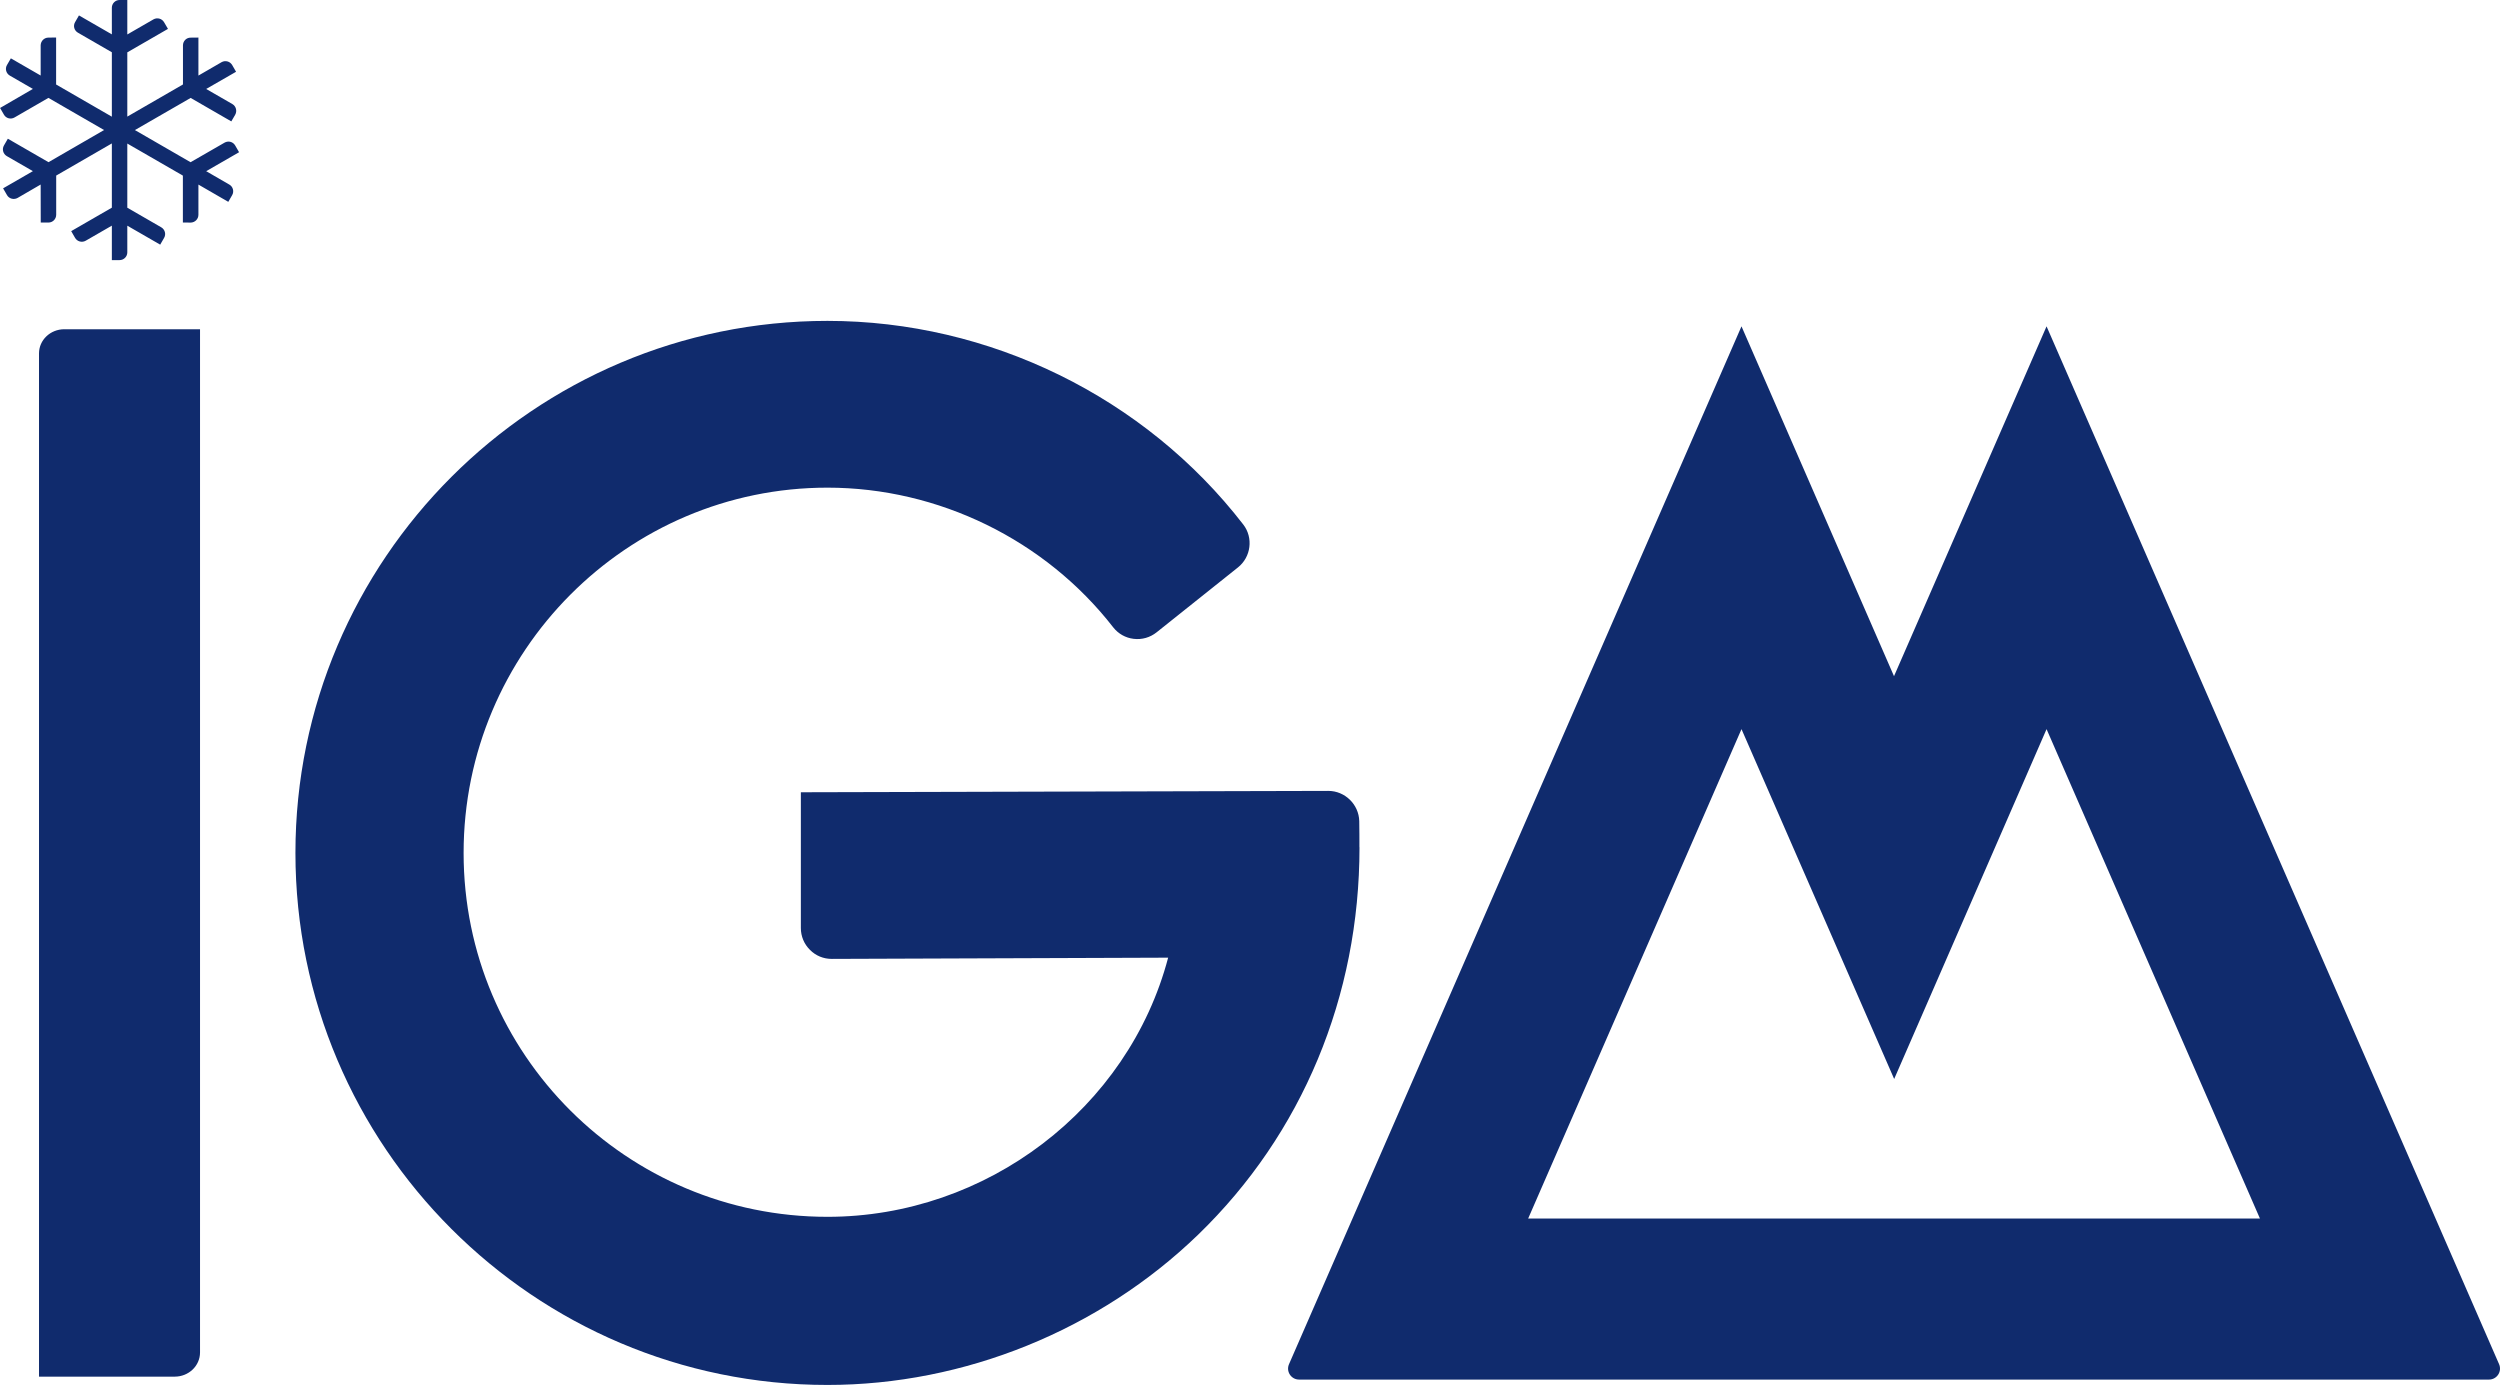
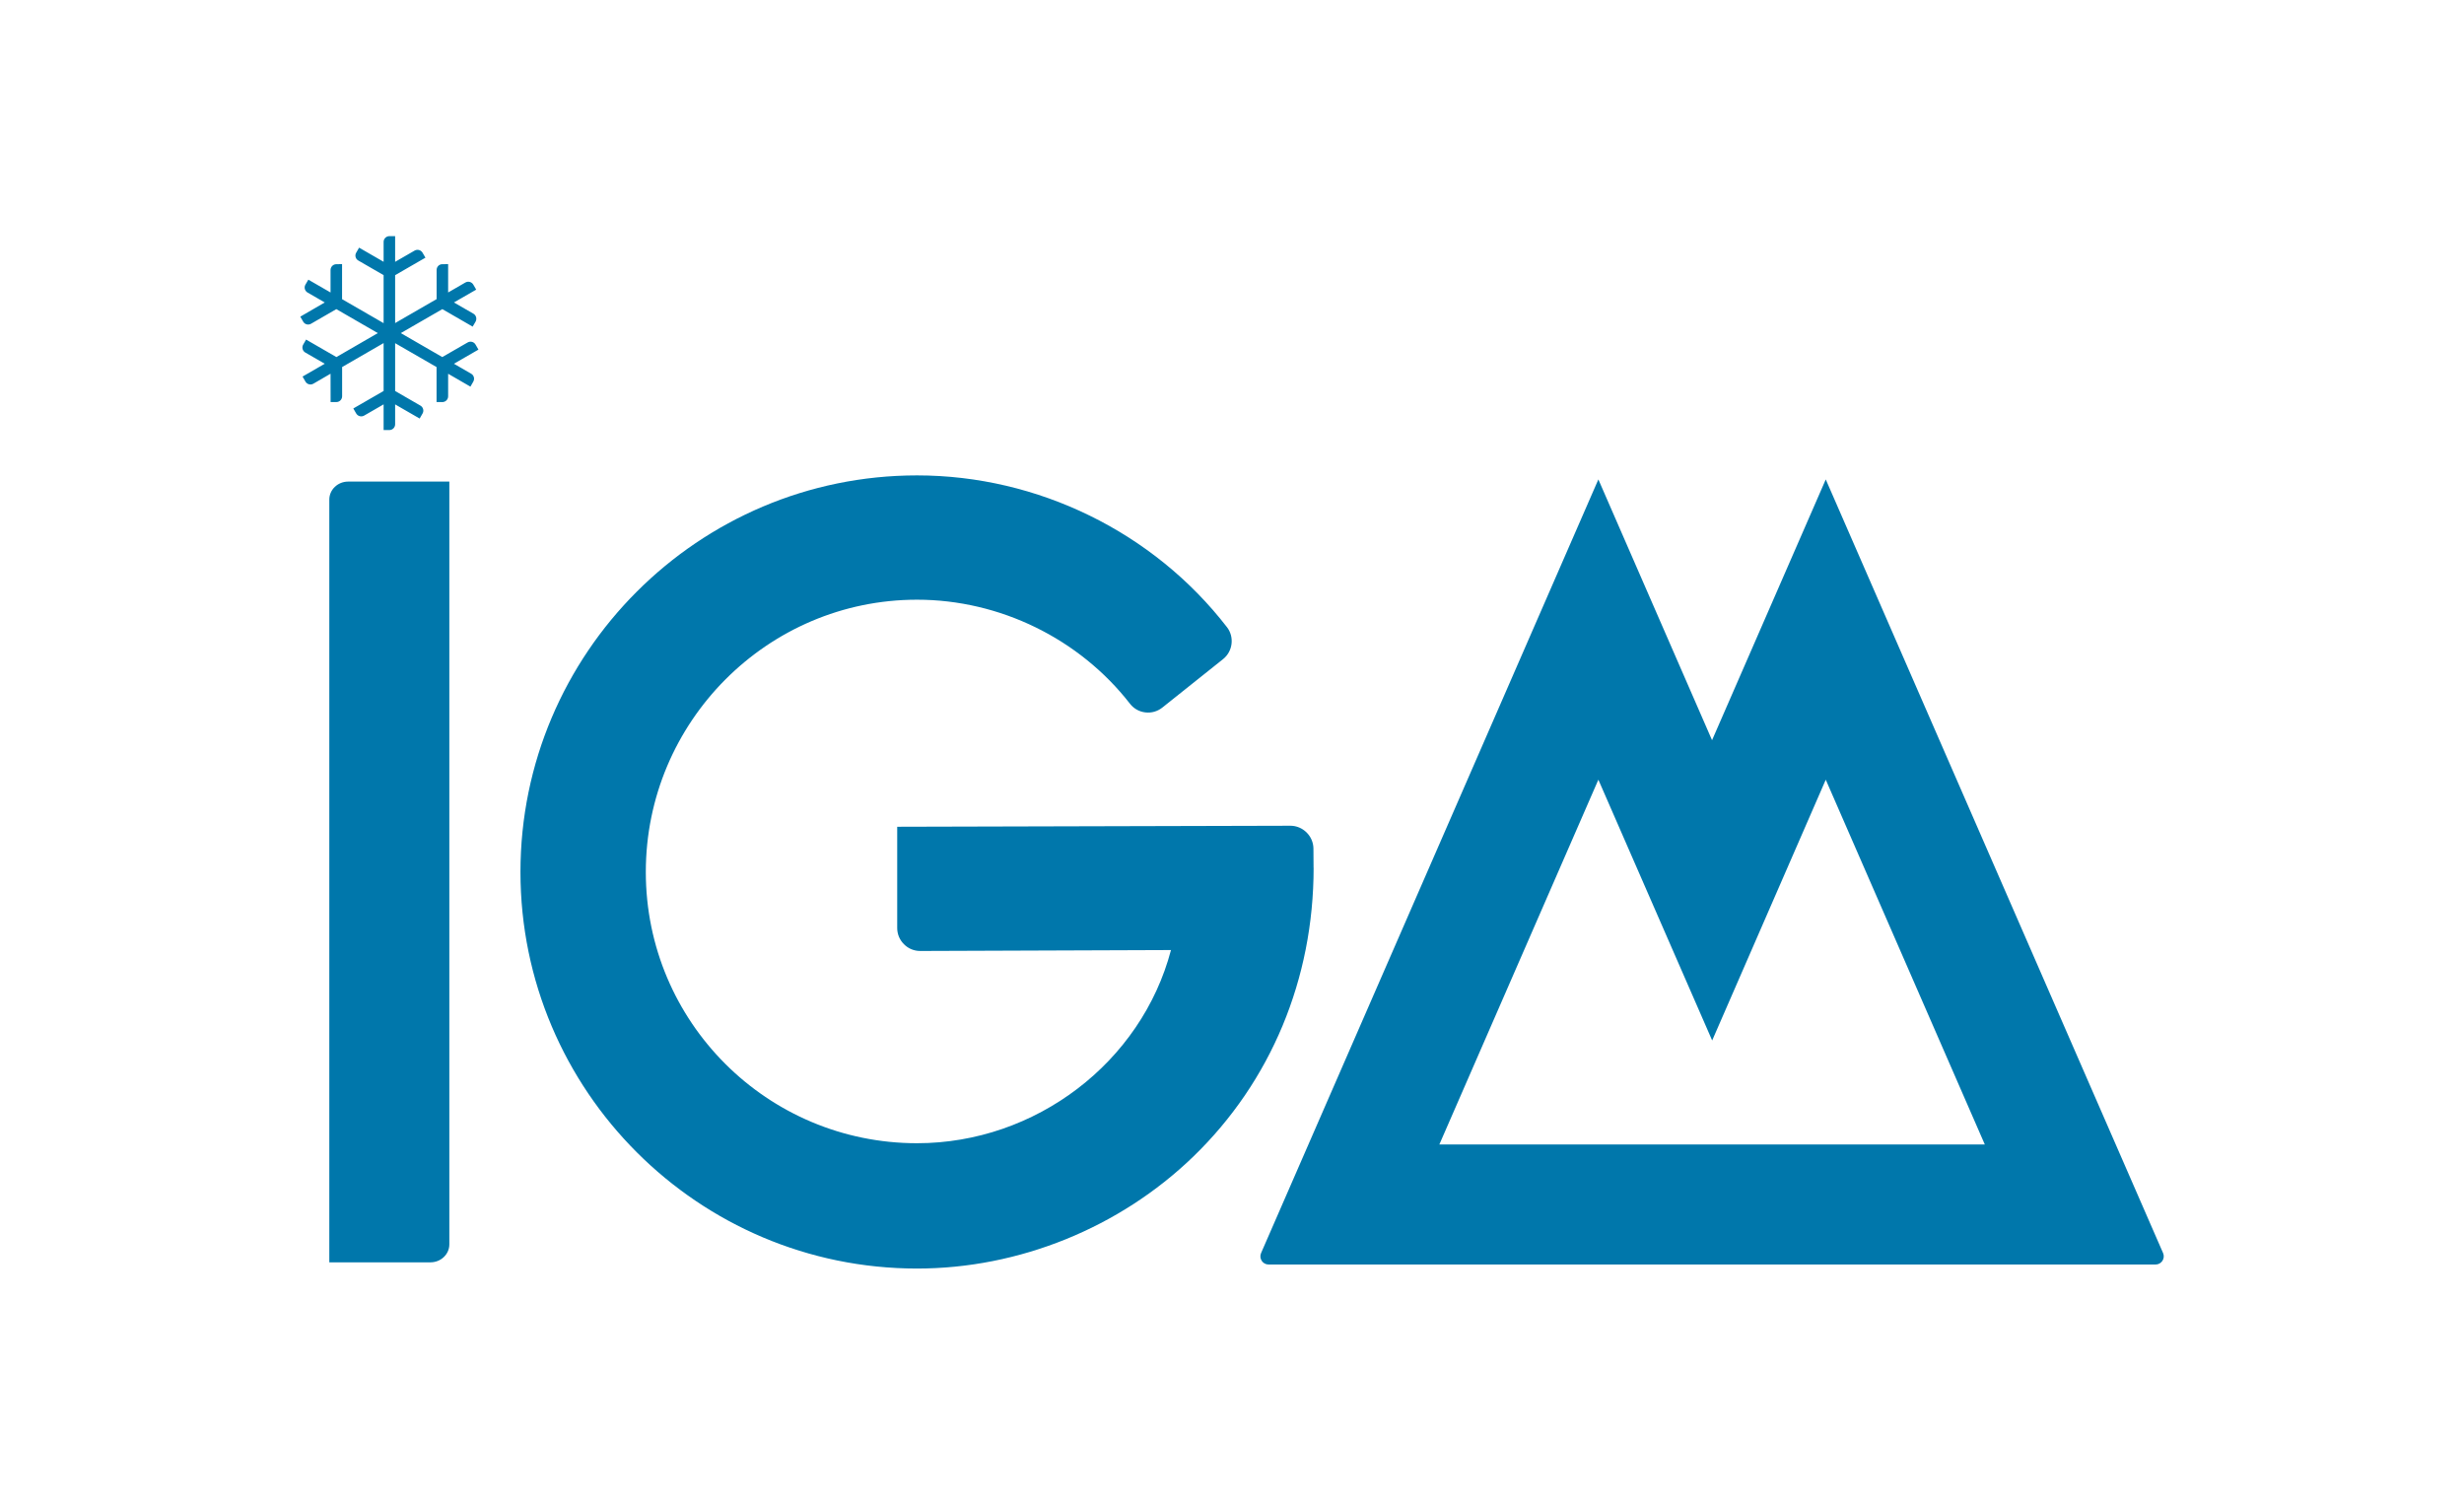
- <svg xmlns="http://www.w3.org/2000/svg" id="Calque_1" viewBox="0 0 605.04 335.18">
+ <svg xmlns="http://www.w3.org/2000/svg" id="Calque_1" viewBox="0 0 800 488.55">
  <defs>
-     <style>.cls-1{fill:#102b6d;stroke-width:0px;}</style>
+     <style>.cls-1{fill:#0077ab;stroke-width:0px;}</style>
  </defs>
-   <path class="cls-1" d="M495.3,78.98l-36.92,84.67-36.91-84.67-109.51,251.18c-.77,1.76.52,3.72,2.44,3.72h287.98c1.92,0,3.2-1.97,2.44-3.72l-109.52-251.18ZM369.84,294.9l51.63-118.44,36.95,84.67,36.88-84.67,51.64,118.44h-177.1Z" />
-   <path class="cls-1" d="M329.02,205.05c0,36.1-13.87,69.4-39.06,93.77-23.9,23.11-56.6,36.36-89.7,36.36-70.99,0-128.76-57.76-128.76-128.76s57.77-128.76,128.76-128.76c39.19,0,76.8,18.42,100.63,49.28,2.47,3.19,1.89,7.86-1.28,10.38l-19.68,15.7c-1.59,1.27-3.55,1.83-5.56,1.59-1.98-.23-3.73-1.23-4.95-2.78-16.46-21.18-42.31-33.81-69.16-33.81-48.56,0-88.06,39.66-88.06,88.41s39.5,88.06,88.06,88.06c38.51,0,72.84-26.25,82.45-62.72l-81.39.3h-.03c-1.99,0-3.86-.76-5.26-2.18-1.43-1.41-2.21-3.29-2.21-5.29v-32.86l127.65-.33h.01c4.02,0,7.38,3.27,7.48,7.31.04,2.18.04,4.3.04,6.33Z" />
-   <path class="cls-1" d="M9.44,333.17V85.53c0-3.23,2.74-5.85,6.13-5.85h32.84v247.64c0,3.23-2.74,5.85-6.13,5.85H9.44Z" />
-   <path class="cls-1" d="M56.19,47.22l-.94,1.63-7.23-4.18v7.31c0,1.05-.84,1.87-1.87,1.89l-1.89-.02v-11.35l-13.45-7.76v15.53l8.21,4.74c.9.52,1.22,1.67.69,2.57l-.94,1.63-7.96-4.59v6.46c0,1.03-.84,1.87-1.87,1.87h-1.87v-8.34l-6.33,3.65c-.9.51-2.04.21-2.57-.69l-.94-1.63,9.84-5.68v-15.55l-13.47,7.78v9.48c0,1.05-.84,1.89-1.87,1.89h-1.87l-.02-9.2-5.58,3.24c-.9.51-2.06.21-2.57-.69l-.94-1.63,7.21-4.16-6.33-3.65c-.88-.52-1.2-1.67-.67-2.57l.94-1.63,9.84,5.68,13.45-7.78-13.47-7.78-8.21,4.74c-.88.52-2.04.23-2.55-.67l-.94-1.63,7.94-4.61-5.58-3.22c-.9-.52-1.22-1.67-.69-2.57l.94-1.61,7.21,4.16v-7.31c.02-1.03.84-1.87,1.89-1.87l1.85-.02v11.37l13.49,7.79v-15.59l-8.21-4.74c-.9-.51-1.22-1.65-.69-2.55l.94-1.63,7.96,4.59V1.87c0-1.03.84-1.87,1.87-1.87h1.87v8.34l6.33-3.65c.9-.51,2.04-.21,2.57.69l.94,1.61-9.84,5.68v15.55l13.47-7.78v-9.46c0-1.03.82-1.89,1.87-1.87l1.87-.02v9.2l5.6-3.24c.9-.51,2.04-.21,2.57.69l.94,1.63-7.23,4.16,6.33,3.65c.9.53,1.2,1.67.69,2.59l-.94,1.61-9.84-5.68-13.49,7.78,13.47,7.78,8.23-4.74c.9-.51,2.04-.23,2.57.69l.94,1.63-7.96,4.59,5.6,3.24c.9.51,1.2,1.67.69,2.55Z" />
+   <path class="cls-1" d="M592.78,155.66l-36.92,84.67-36.91-84.67-109.51,251.18c-.77,1.76.52,3.72,2.44,3.72h287.98c1.92,0,3.2-1.97,2.44-3.72l-109.52-251.18ZM467.32,371.59l51.63-118.44,36.95,84.67,36.88-84.67,51.64,118.44h-177.1Z" />
+   <path class="cls-1" d="M426.5,281.74c0,36.1-13.87,69.4-39.06,93.77-23.9,23.11-56.6,36.36-89.7,36.36-70.99,0-128.76-57.76-128.76-128.76s57.77-128.76,128.76-128.76c39.19,0,76.8,18.42,100.63,49.28,2.47,3.19,1.89,7.86-1.28,10.38l-19.68,15.7c-1.59,1.27-3.55,1.83-5.56,1.59-1.98-.23-3.73-1.23-4.95-2.78-16.46-21.18-42.31-33.81-69.16-33.81-48.56,0-88.06,39.66-88.06,88.41s39.5,88.06,88.06,88.06c38.51,0,72.84-26.25,82.45-62.72l-81.39.3h-.03c-1.99,0-3.86-.76-5.26-2.18-1.43-1.41-2.21-3.29-2.21-5.29v-32.86l127.65-.33h.01c4.02,0,7.38,3.27,7.48,7.31.04,2.18.04,4.3.04,6.33Z" />
+   <path class="cls-1" d="M106.92,409.85v-247.64c0-3.23,2.74-5.85,6.13-5.85h32.84v247.64c0,3.23-2.74,5.85-6.13,5.85h-32.84Z" />
+   <path class="cls-1" d="M153.67,123.9l-.94,1.63-7.23-4.18v7.31c0,1.05-.84,1.87-1.87,1.89l-1.89-.02v-11.35l-13.45-7.76v15.53l8.21,4.74c.9.52,1.22,1.67.69,2.57l-.94,1.63-7.96-4.59v6.46c0,1.03-.84,1.87-1.87,1.87h-1.87v-8.34l-6.33,3.65c-.9.51-2.04.21-2.57-.69l-.94-1.63,9.84-5.68v-15.55l-13.47,7.78v9.48c0,1.05-.84,1.89-1.87,1.89h-1.87l-.02-9.2-5.58,3.24c-.9.51-2.06.21-2.57-.69l-.94-1.63,7.21-4.16-6.33-3.65c-.88-.52-1.2-1.67-.67-2.57l.94-1.63,9.84,5.68,13.45-7.78-13.47-7.78-8.21,4.74c-.88.52-2.04.23-2.55-.67l-.94-1.63,7.94-4.61-5.58-3.22c-.9-.52-1.22-1.67-.69-2.57l.94-1.61,7.21,4.16v-7.31c.02-1.03.84-1.87,1.89-1.87l1.85-.02v11.37l13.49,7.79v-15.59l-8.21-4.74c-.9-.51-1.22-1.65-.69-2.55l.94-1.63,7.96,4.59v-6.46c0-1.03.84-1.87,1.87-1.87h1.87v8.34l6.33-3.65c.9-.51,2.04-.21,2.57.69l.94,1.61-9.84,5.68v15.55l13.47-7.78v-9.46c0-1.03.82-1.89,1.87-1.87l1.87-.02v9.2l5.6-3.24c.9-.51,2.04-.21,2.57.69l.94,1.63-7.23,4.16,6.33,3.65c.9.53,1.2,1.67.69,2.59l-.94,1.61-9.84-5.68-13.49,7.78,13.47,7.78,8.23-4.74c.9-.51,2.04-.23,2.57.69l.94,1.63-7.96,4.59,5.6,3.24c.9.51,1.2,1.67.69,2.55Z" />
</svg>
